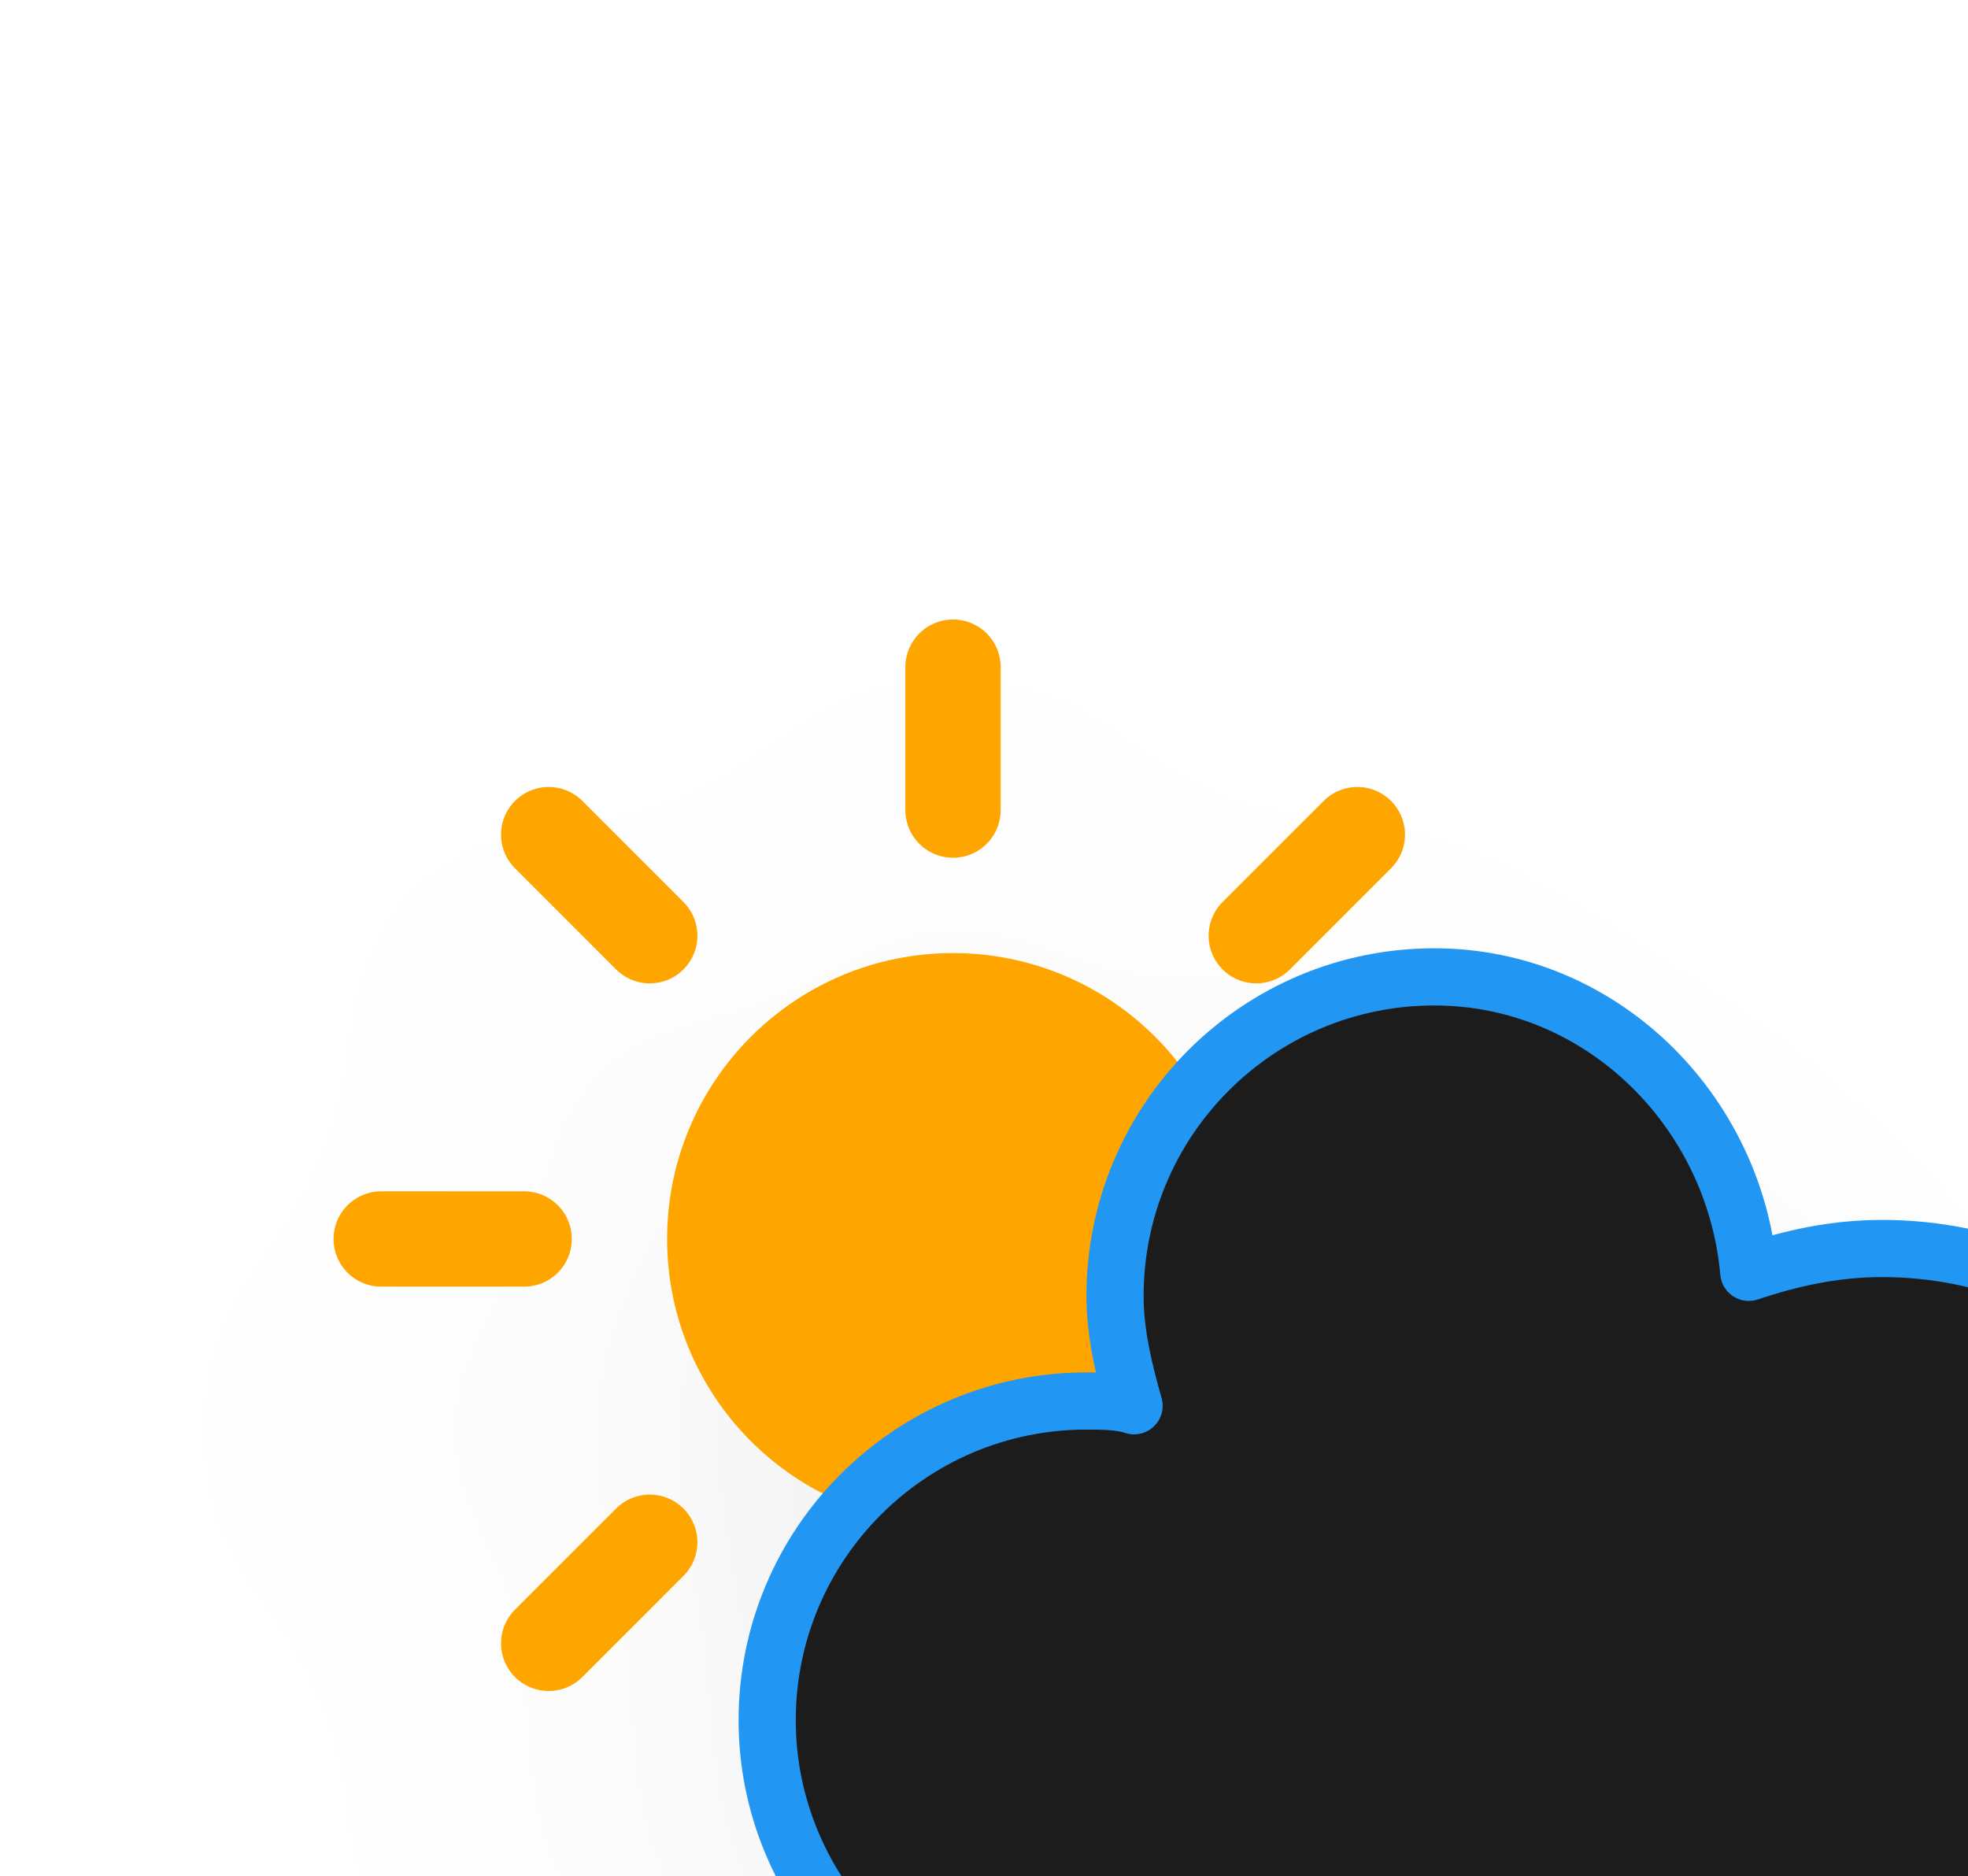
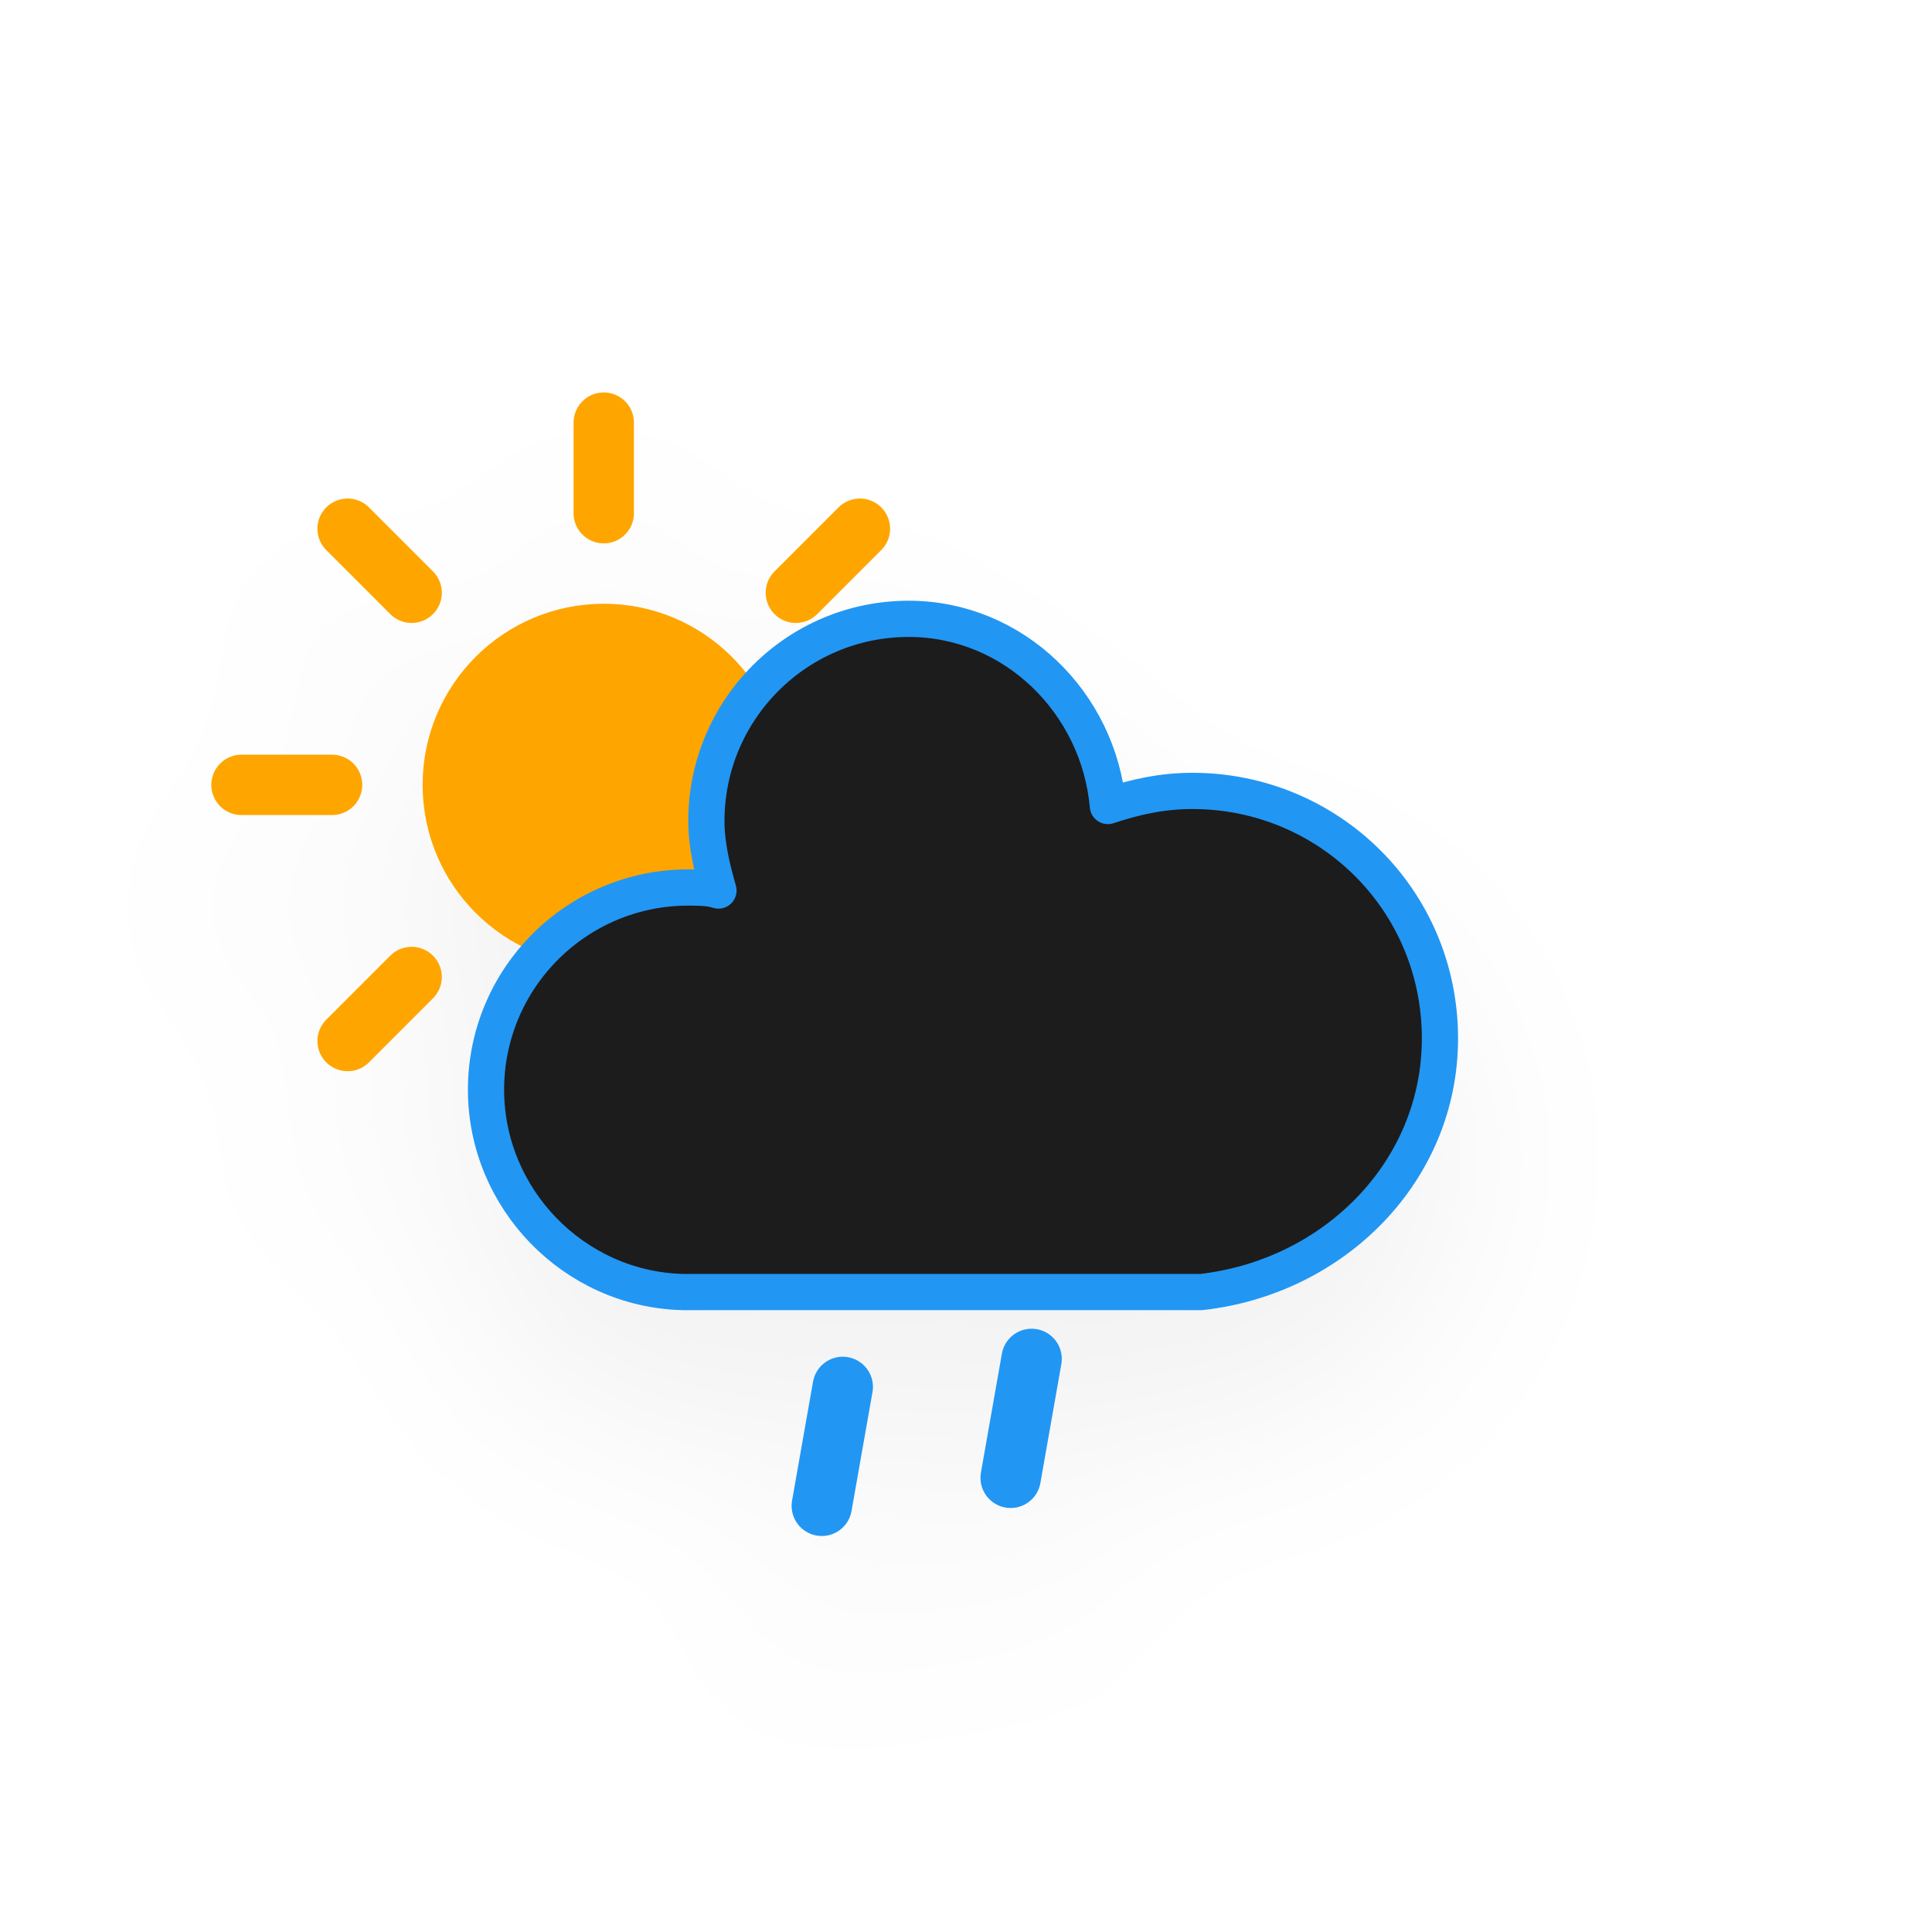
- <svg xmlns="http://www.w3.org/2000/svg" version="1.1" viewbox="0 0 64 64">
+ <svg xmlns="http://www.w3.org/2000/svg" version="1.1" width="100%" height="100%" viewBox="0 0 64 64">
  <defs>
    <filter id="blur" width="200%" height="200%">
      <feGaussianBlur in="SourceAlpha" stdDeviation="3" />
      <feOffset dx="0" dy="4" result="offsetblur" />
      <feComponentTransfer>
        <feFuncA type="linear" slope="0.05" />
      </feComponentTransfer>
      <feMerge>
        <feMergeNode />
        <feMergeNode in="SourceGraphic" />
      </feMerge>
    </filter>
    <style type="text/css">
/*
** SUN
*/
@keyframes am-weather-sun {
  0% {
    -webkit-transform: rotate(0deg);
       -moz-transform: rotate(0deg);
        -ms-transform: rotate(0deg);
            transform: rotate(0deg);
  }

  100% {
    -webkit-transform: rotate(360deg);
       -moz-transform: rotate(360deg);
        -ms-transform: rotate(360deg);
            transform: rotate(360deg);
  }
}

.am-weather-sun {
  -webkit-animation-name: am-weather-sun;
     -moz-animation-name: am-weather-sun;
      -ms-animation-name: am-weather-sun;
          animation-name: am-weather-sun;
  -webkit-animation-duration: 9s;
     -moz-animation-duration: 9s;
      -ms-animation-duration: 9s;
          animation-duration: 9s;
  -webkit-animation-timing-function: linear;
     -moz-animation-timing-function: linear;
      -ms-animation-timing-function: linear;
          animation-timing-function: linear;
  -webkit-animation-iteration-count: infinite;
     -moz-animation-iteration-count: infinite;
      -ms-animation-iteration-count: infinite;
          animation-iteration-count: infinite;
}

/*
** RAIN
*/
@keyframes am-weather-rain {
  0% {
    stroke-dashoffset: 0;
  }

  100% {
    stroke-dashoffset: -100;
  }
}

.am-weather-rain-1 {
  -webkit-animation-name: am-weather-rain;
     -moz-animation-name: am-weather-rain;
      -ms-animation-name: am-weather-rain;
          animation-name: am-weather-rain;
  -webkit-animation-duration: 8s;
     -moz-animation-duration: 8s;
      -ms-animation-duration: 8s;
          animation-duration: 8s;
  -webkit-animation-timing-function: linear;
     -moz-animation-timing-function: linear;
      -ms-animation-timing-function: linear;
          animation-timing-function: linear;
  -webkit-animation-iteration-count: infinite;
     -moz-animation-iteration-count: infinite;
      -ms-animation-iteration-count: infinite;
          animation-iteration-count: infinite;
}

.am-weather-rain-2 {
  -webkit-animation-name: am-weather-rain;
     -moz-animation-name: am-weather-rain;
      -ms-animation-name: am-weather-rain;
          animation-name: am-weather-rain;
  -webkit-animation-delay: 0.25s;
     -moz-animation-delay: 0.25s;
      -ms-animation-delay: 0.25s;
          animation-delay: 0.25s;
  -webkit-animation-duration: 8s;
     -moz-animation-duration: 8s;
      -ms-animation-duration: 8s;
          animation-duration: 8s;
  -webkit-animation-timing-function: linear;
     -moz-animation-timing-function: linear;
      -ms-animation-timing-function: linear;
          animation-timing-function: linear;
  -webkit-animation-iteration-count: infinite;
     -moz-animation-iteration-count: infinite;
      -ms-animation-iteration-count: infinite;
          animation-iteration-count: infinite;
}
        </style>
  </defs>
  <g filter="url(#blur)" id="rainy-3">
    <g transform="translate(20,10)">
      <g transform="translate(0,16)">
        <g class="am-weather-sun">
          <g>
            <line fifll="none" stroke="orange" stroke-linecap="round" stroke-width="2" transform="translate(0,9)" x1="0" x2="0" y1="0" y2="3" />
          </g>
          <g transform="rotate(45)">
            <line fill="none" stroke="orange" stroke-linecap="round" stroke-width="2" transform="translate(0,9)" x1="0" x2="0" y1="0" y2="3" />
          </g>
          <g transform="rotate(90)">
            <line fill="none" stroke="orange" stroke-linecap="round" stroke-width="2" transform="translate(0,9)" x1="0" x2="0" y1="0" y2="3" />
          </g>
          <g transform="rotate(135)">
            <line fill="none" stroke="orange" stroke-linecap="round" stroke-width="2" transform="translate(0,9)" x1="0" x2="0" y1="0" y2="3" />
          </g>
          <g transform="rotate(180)">
            <line fill="none" stroke="orange" stroke-linecap="round" stroke-width="2" transform="translate(0,9)" x1="0" x2="0" y1="0" y2="3" />
          </g>
          <g transform="rotate(225)">
            <line fill="none" stroke="orange" stroke-linecap="round" stroke-width="2" transform="translate(0,9)" x1="0" x2="0" y1="0" y2="3" />
          </g>
          <g transform="rotate(270)">
            <line fill="none" stroke="orange" stroke-linecap="round" stroke-width="2" transform="translate(0,9)" x1="0" x2="0" y1="0" y2="3" />
          </g>
          <g transform="rotate(315)">
            <line fill="none" stroke="orange" stroke-linecap="round" stroke-width="2" transform="translate(0,9)" x1="0" x2="0" y1="0" y2="3" />
          </g>
        </g>
        <circle cx="0" cy="0" fill="orange" r="5" stroke="orange" stroke-width="2" />
      </g>
      <g>
        <path d="M47.7,35.4c0-4.6-3.7-8.2-8.2-8.2c-1,0-1.9,0.2-2.8,0.5c-0.3-3.4-3.1-6.2-6.6-6.2c-3.7,0-6.7,3-6.7,6.7c0,0.8,0.2,1.6,0.4,2.3    c-0.3-0.1-0.7-0.1-1-0.1c-3.7,0-6.7,3-6.7,6.7c0,3.6,2.9,6.6,6.5,6.7l17.2,0C44.2,43.3,47.7,39.8,47.7,35.4z" fill="#1a1a1a" stroke="#2196F3" stroke-linejoin="round" stroke-width="1.2" transform="translate(-20,-11)" />
      </g>
    </g>
    <g transform="translate(34,46), rotate(10)">
      <line class="am-weather-rain-1" fill="none" stroke="#2196F3" stroke-dasharray="4,7" stroke-linecap="round" stroke-width="2" transform="translate(-6,1)" x1="0" x2="0" y1="0" y2="8" />
      <line class="am-weather-rain-2" fill="none" stroke="#2196F3" stroke-dasharray="4,7" stroke-linecap="round" stroke-width="2" transform="translate(0,-1)" x1="0" x2="0" y1="0" y2="8" />
    </g>
  </g>
</svg>
